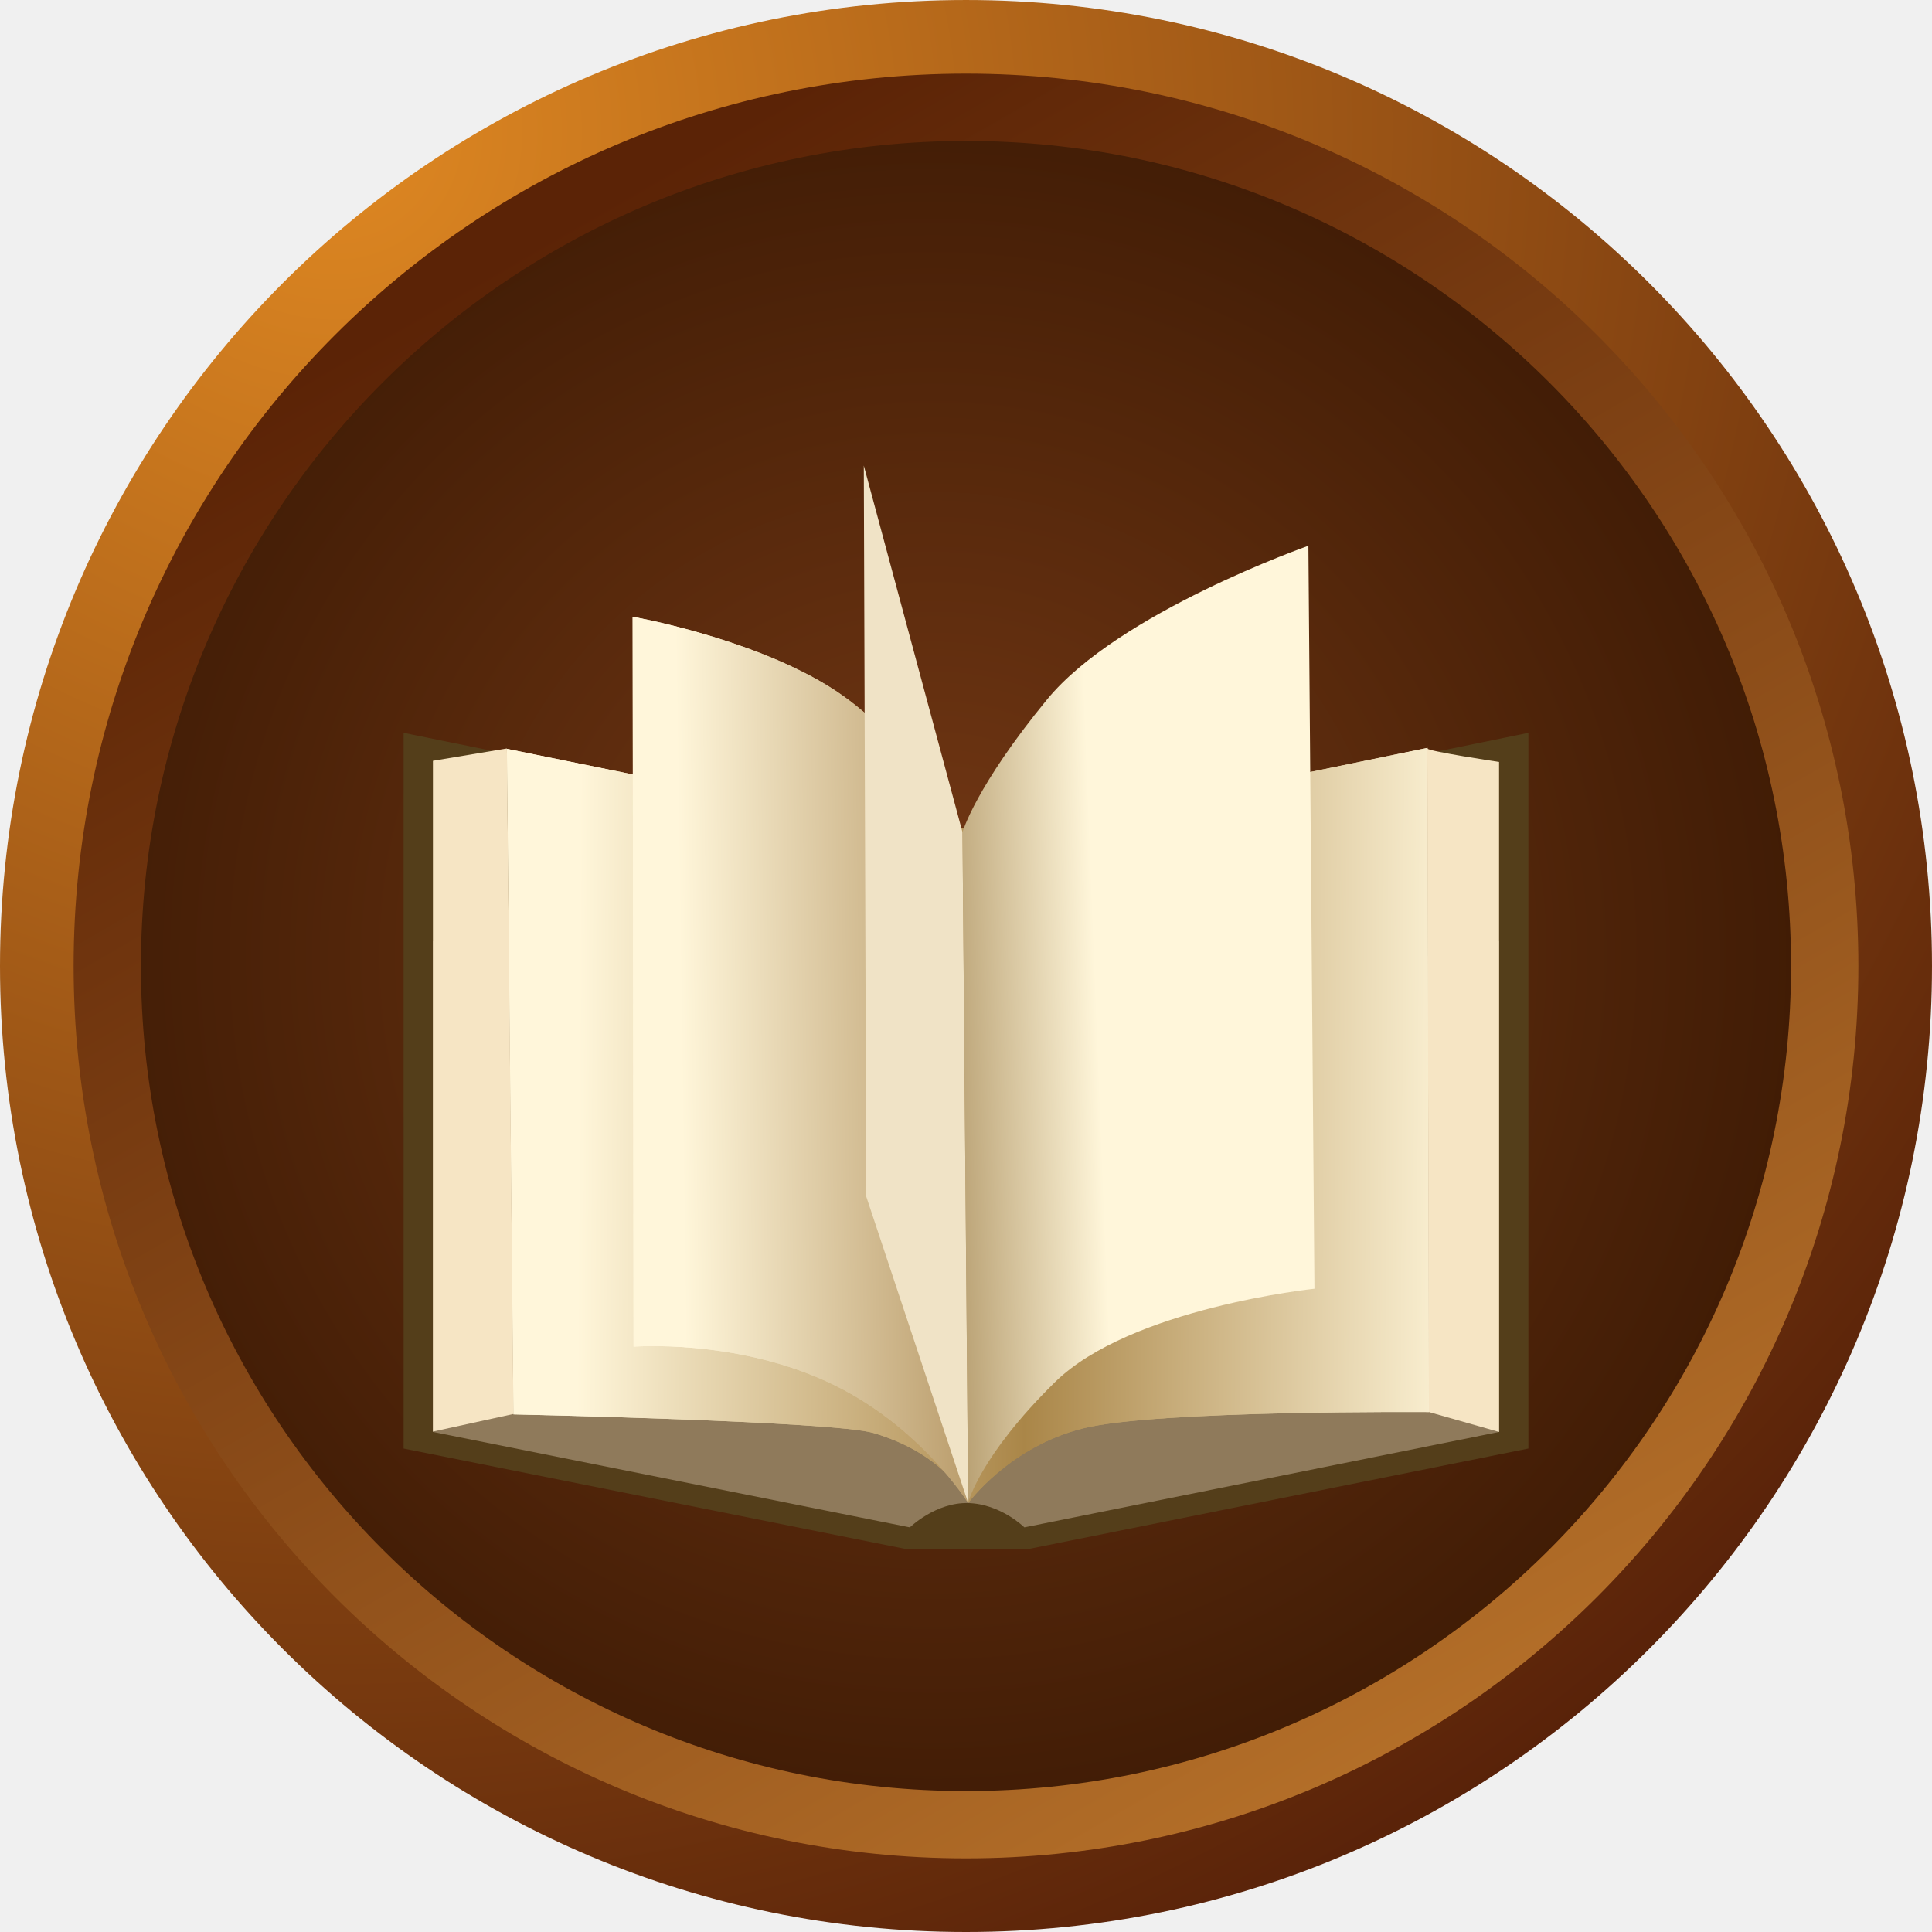
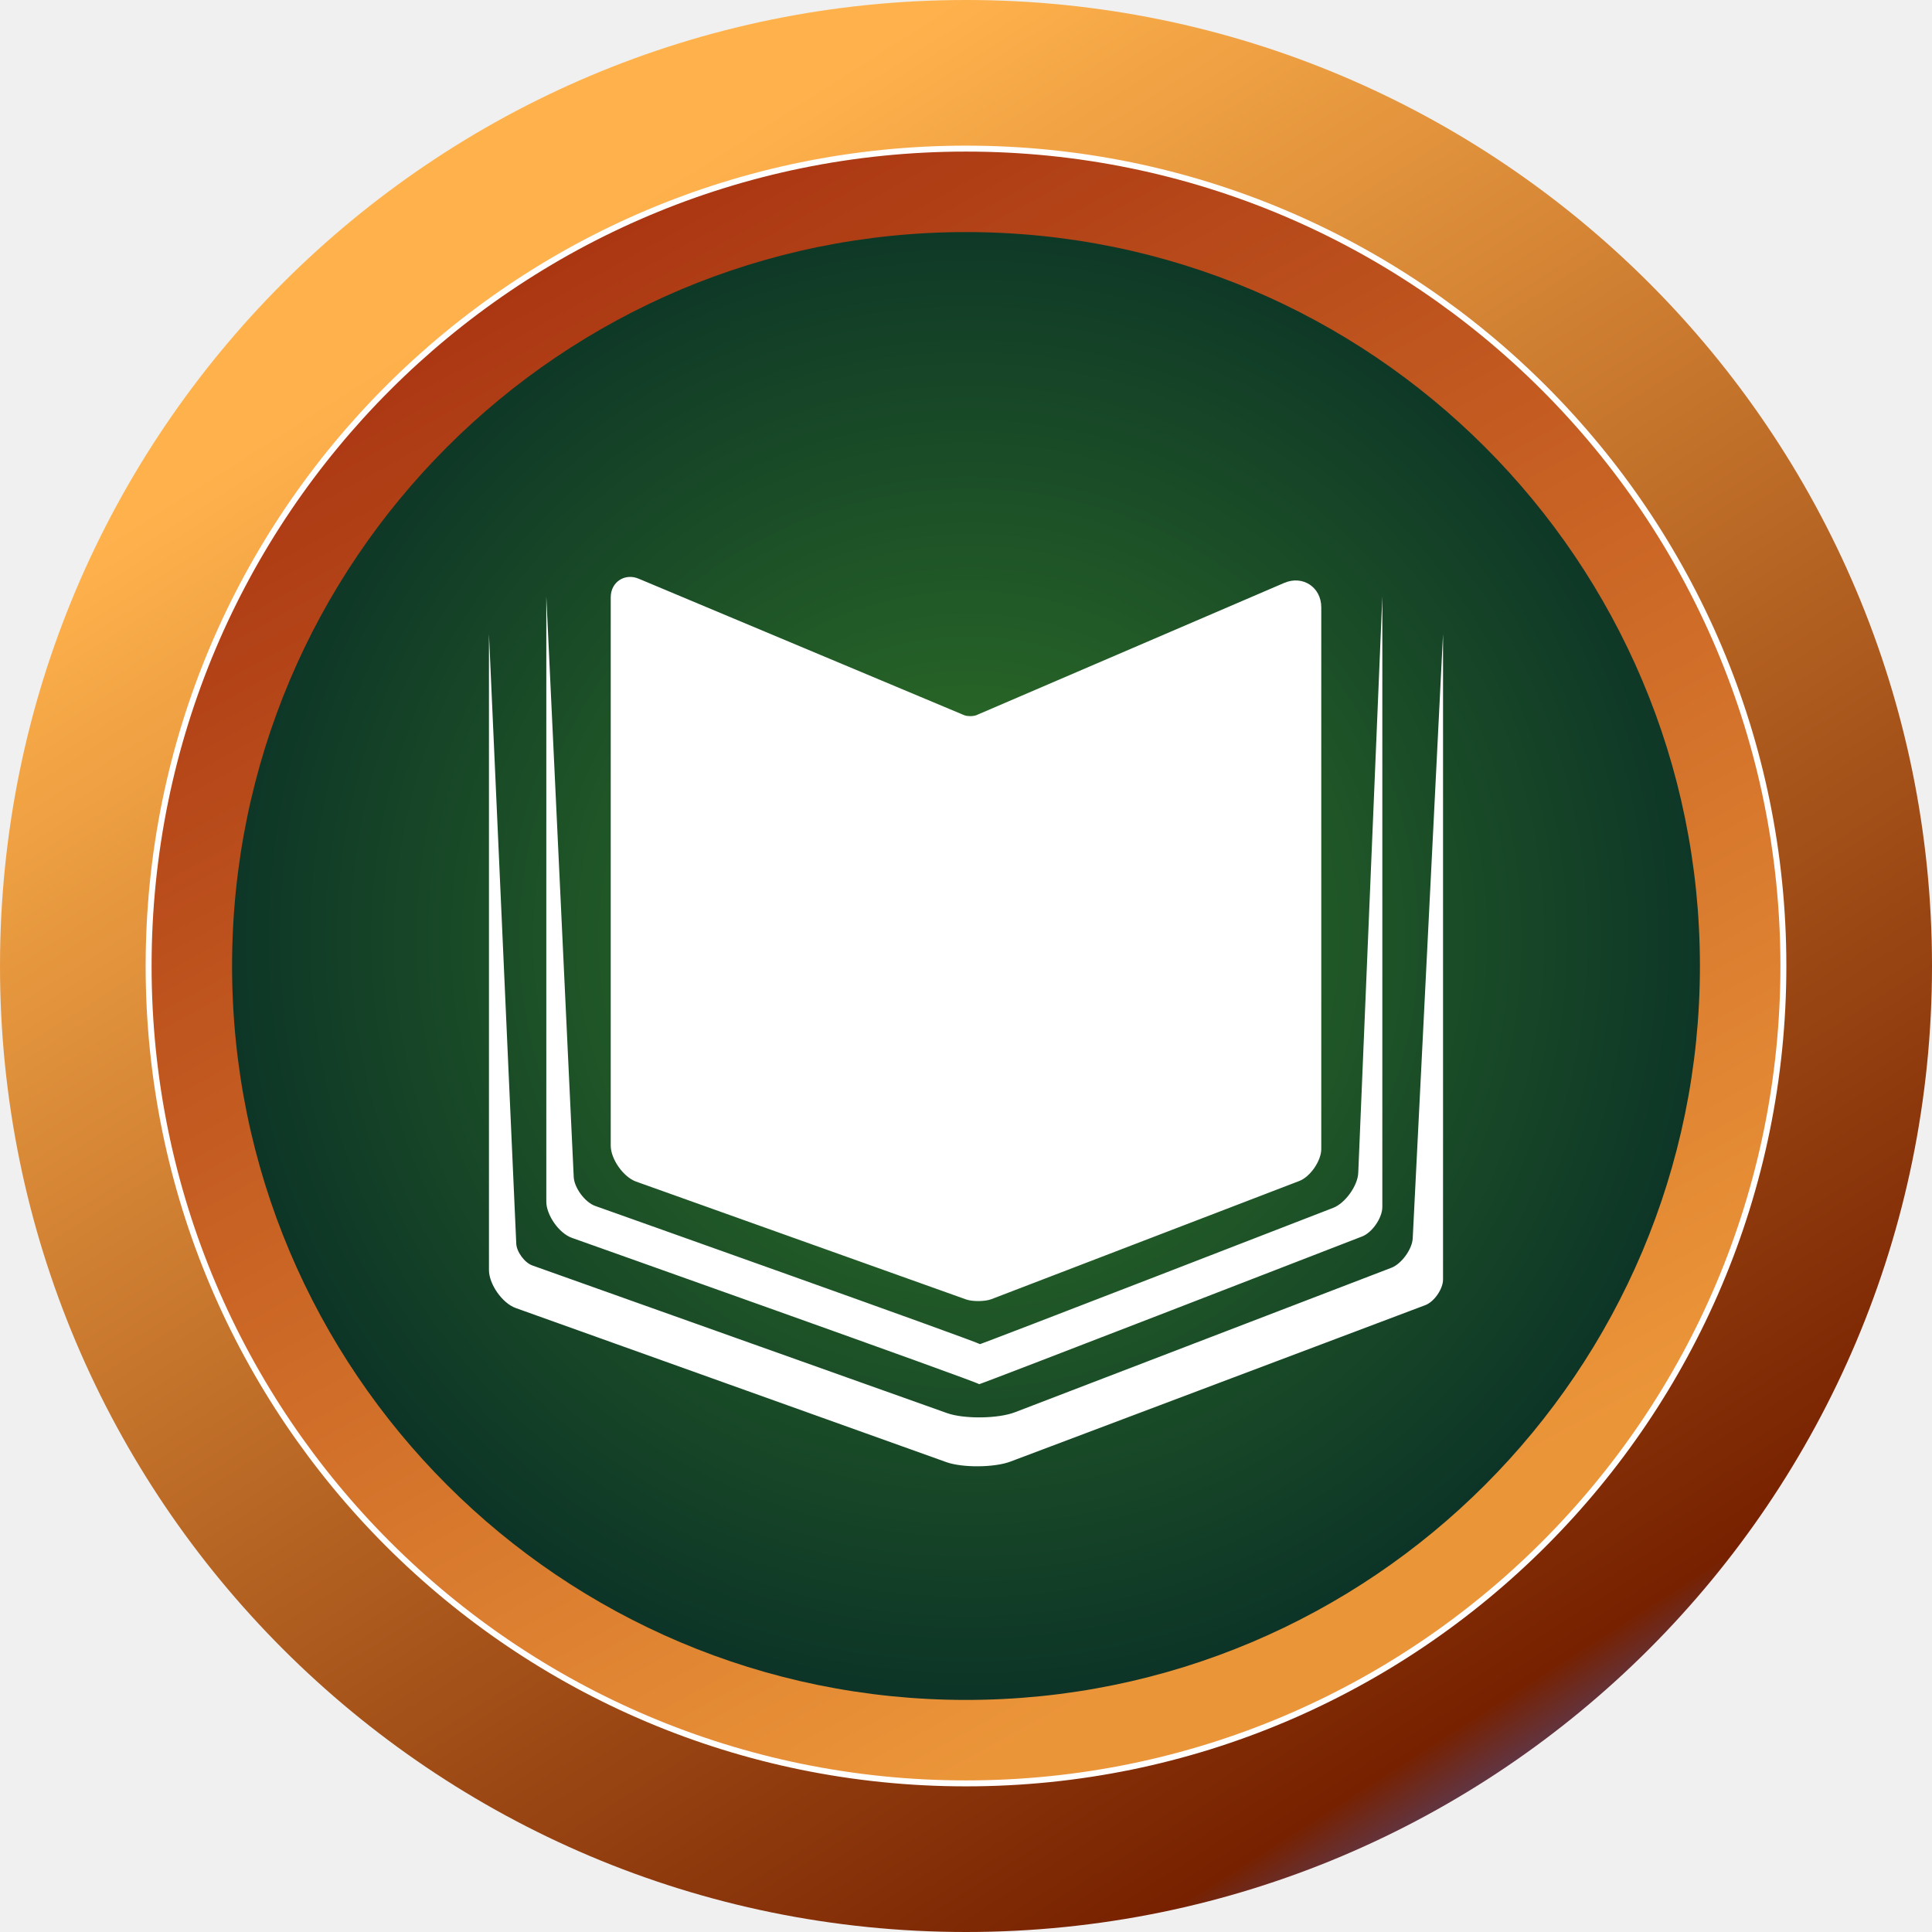
- <svg xmlns="http://www.w3.org/2000/svg" version="1.1" width="266.707" height="266.707" viewBox="907.897,535.856,266.707,266.707">
-   <defs id="element-1370">
-     <clipPath id="clip-1">
-       <path d="M907.897,802.563v-266.707h266.707v266.707z" id="element-1371" fill="none" stroke="none" stroke-width="1" stroke-linecap="butt" stroke-linejoin="miter" stroke-dasharray="" />
-     </clipPath>
-     <radialGradient cx="954.08" cy="554.042" r="292.071" gradientUnits="userSpaceOnUse" id="color-1">
-       <stop offset="0" stop-color="#df8822" id="element-1372" />
-       <stop offset="1" stop-color="#521d08" id="element-1373" />
+ <svg xmlns="http://www.w3.org/2000/svg" version="1.1" width="1300.156" height="1300.156" viewBox="1660.94,107.447,1300.156,1300.156">
+   <defs id="element-387">
+     <linearGradient x1="2006.268" y1="291.642" x2="2720.831" y2="1413.183" gradientUnits="userSpaceOnUse" id="color-1">
+       <stop offset="0" stop-color="#ffb24c" id="element-388" />
+       <stop offset="0.877" stop-color="#772100" id="element-389" />
+       <stop offset="0.971" stop-color="#335fcd" id="element-390" />
+       <stop offset="1" stop-color="#747e9a" id="element-391" />
+     </linearGradient>
+     <linearGradient x1="2512.723" y1="1189.123" x2="2015.919" y2="287.631" gradientUnits="userSpaceOnUse" id="color-2">
+       <stop offset="0" stop-color="#eb9539" id="element-392" />
+       <stop offset="1" stop-color="#aa3612" id="element-393" />
+     </linearGradient>
+     <radialGradient cx="2313.08" cy="738.895" r="682.083" gradientUnits="userSpaceOnUse" id="color-3">
+       <stop offset="0" stop-color="#327726" id="element-394" />
+       <stop offset="1" stop-color="#001e28" id="element-395" />
    </radialGradient>
-     <linearGradient x1="986.919" y1="566.06" x2="1109.739" y2="779.133" gradientUnits="userSpaceOnUse" id="color-2">
-       <stop offset="0" stop-color="#5b2306" id="element-1374" />
-       <stop offset="1" stop-color="#b57029" id="element-1375" />
-     </linearGradient>
-     <radialGradient cx="1036.732" cy="667.798" r="128.056" gradientUnits="userSpaceOnUse" id="color-3">
-       <stop offset="0" stop-color="#753915" id="element-1376" />
-       <stop offset="1" stop-color="#3d1a04" id="element-1377" />
-     </radialGradient>
-     <linearGradient x1="1110.326" y1="709.605" x2="987.623" y2="708.94" gradientUnits="userSpaceOnUse" id="color-4">
-       <stop offset="0" stop-color="#fff6da" id="element-1378" />
-       <stop offset="0.496" stop-color="#aa8648" id="element-1379" />
-       <stop offset="1" stop-color="#fff6da" id="element-1380" />
-     </linearGradient>
-     <linearGradient x1="1110.326" y1="709.605" x2="987.623" y2="708.94" gradientUnits="userSpaceOnUse" id="color-5">
-       <stop offset="0" stop-color="#fff6da" id="element-1381" />
-       <stop offset="0.496" stop-color="#aa8648" id="element-1382" />
-       <stop offset="1" stop-color="#fff6da" id="element-1383" />
-     </linearGradient>
-     <linearGradient x1="1001.982" y1="686.189" x2="1067.177" y2="685.271" gradientUnits="userSpaceOnUse" id="color-6">
-       <stop offset="0" stop-color="#fff6da" id="element-1384" />
-       <stop offset="1" stop-color="#8c6122" id="element-1385" />
-     </linearGradient>
-     <linearGradient x1="1001.982" y1="686.189" x2="1067.177" y2="685.271" gradientUnits="userSpaceOnUse" id="color-7">
-       <stop offset="0" stop-color="#fff6da" id="element-1386" />
-       <stop offset="1" stop-color="#8c6122" id="element-1387" />
-     </linearGradient>
-     <linearGradient x1="1060.29" y1="700.422" x2="1024.938" y2="701.799" gradientUnits="userSpaceOnUse" id="color-8">
-       <stop offset="0" stop-color="#fff6da" id="element-1388" />
-       <stop offset="1" stop-color="#87642a" id="element-1389" />
-     </linearGradient>
  </defs>
-   <g fill="none" fill-rule="nonzero" stroke="none" stroke-width="none" stroke-linecap="none" stroke-linejoin="none" stroke-miterlimit="10" stroke-dasharray="none" stroke-dashoffset="0" font-family="none" font-weight="none" font-size="none" text-anchor="none" id="element-1390">
-     <g id="element-1391">
-       <g clip-path="url(#clip-1)" id="Group 1">
-         <g id="element-1392" stroke="#000000" stroke-width="0" stroke-linecap="round" stroke-linejoin="round" stroke-dasharray="8,9">
-           <g id="element-1393">
-             <g id="element-1394">
-               <path d="M907.897,669.21c0,-73.649 59.704,-133.353 133.353,-133.353c73.649,0 133.353,59.704 133.353,133.353c0,73.649 -59.704,133.353 -133.353,133.353c-73.649,0 -133.353,-59.704 -133.353,-133.353z" id="Path 1" fill="url(#color-1)" />
-               <path d="M918.059,669.21c0,-68.036 55.154,-123.191 123.191,-123.191c68.036,0 123.191,55.154 123.191,123.191c0,68.036 -55.154,123.191 -123.191,123.191c-68.036,0 -123.191,-55.154 -123.191,-123.191z" id="element-1395" fill="url(#color-2)" />
-               <path d="M927.353,669.21c0,-62.904 50.994,-113.897 113.897,-113.897c62.904,0 113.897,50.994 113.897,113.897c0,62.904 -50.994,113.897 -113.897,113.897c-62.904,0 -113.897,-50.994 -113.897,-113.897z" id="element-1396" fill="url(#color-3)" />
-             </g>
-           </g>
-         </g>
-       </g>
-     </g>
-     <path d="M1049.75,749.716h-16.671l-69.465,-13.893v-98.801l68.274,13.893c0,0 17.465,-0.397 17.465,0c0,0.397 69.533,-13.893 69.533,-13.893v98.801z" id="element-1397" fill="#543e1a" stroke="#000000" stroke-width="0" stroke-linecap="round" stroke-linejoin="round" stroke-dasharray="" />
-     <path d="M1049.307,746.703c0,0 -3.274,-3.236 -7.756,-3.353c-4.482,-0.118 -8.047,3.353 -8.047,3.353l-65.843,-13.169v-67.752l64.715,13.169c0,0 16.555,-0.376 16.555,0c0,0.376 65.908,-13.169 65.908,-13.169v67.752z" id="element-1398" fill="#8f7a5b" stroke="#000000" stroke-width="0" stroke-linecap="round" stroke-linejoin="round" stroke-dasharray="" />
-     <g fill="url(#color-4)" stroke="#000000" stroke-width="0" stroke-linecap="round" stroke-linejoin="round" stroke-dasharray="" id="element-1399">
-       <g id="element-1400">
-         <path d="M1105.154,730.785c0,0 -37.422,-0.292 -47.685,2.242c-10.263,2.533 -15.918,10.324 -15.918,10.324c0,0 -2.646,-6.59 -13.064,-9.671c-5.516,-1.631 -49.707,-2.575 -49.707,-2.575l-0.906,-91.873l54.502,11.088c0,0 16.555,-0.376 16.555,0c0,0.376 56.033,-11.222 56.033,-11.222z" id="element-1401" />
-       </g>
-     </g>
-     <g fill="url(#color-5)" stroke="#000000" stroke-width="0" stroke-linecap="round" stroke-linejoin="round" stroke-dasharray="" id="element-1402">
-       <path d="M1105.154,730.785c0,0 -37.422,-0.292 -47.685,2.242c-10.263,2.533 -15.918,10.324 -15.918,10.324c0,0 -2.646,-6.59 -13.064,-9.671c-5.516,-1.631 -49.707,-2.575 -49.707,-2.575l-0.906,-91.873l54.502,11.088c0,0 16.555,-0.376 16.555,0c0,0.376 56.033,-11.222 56.033,-11.222z" id="element-1403" />
-     </g>
-     <path d="M978.78,731.052l-11.119,2.431v-92.6l10.213,-1.704z" id="element-1404" fill="#f6e5c4" stroke="#000000" stroke-width="0" stroke-linecap="round" stroke-linejoin="round" stroke-dasharray="" />
-     <g fill="url(#color-6)" stroke="#000000" stroke-width="0" stroke-linecap="round" stroke-linejoin="round" stroke-dasharray="" id="element-1405">
-       <g id="element-1406">
-         <path d="M1021.864,726.499c-12.88,-5.827 -26.506,-4.737 -26.506,-4.737l-0.124,-100.764c0,0 15.917,2.792 26.957,9.539c11.04,6.747 18.573,20.197 18.573,20.197l0.788,92.616c0,0 -6.808,-11.024 -19.687,-16.851z" id="element-1407" />
-       </g>
-     </g>
-     <g fill="url(#color-7)" stroke="#000000" stroke-width="0" stroke-linecap="round" stroke-linejoin="round" stroke-dasharray="" id="element-1408">
-       <path d="M1021.864,726.499c-12.88,-5.827 -26.506,-4.737 -26.506,-4.737l-0.124,-100.764c0,0 15.917,2.792 26.957,9.539c11.04,6.747 18.573,20.197 18.573,20.197l0.788,92.616c0,0 -6.808,-11.024 -19.687,-16.851z" id="element-1409" />
-     </g>
-     <path d="M1105.154,730.785c0,0 -0.217,-91.981 -0.217,-91.605c0,0.376 9.902,1.863 9.902,1.863v92.491z" id="element-1410" fill="#f6e5c4" stroke="#000000" stroke-width="0" stroke-linecap="round" stroke-linejoin="round" stroke-dasharray="" />
-     <path d="M1027.479,701.036l-0.336,-100.906l13.62,50.604l0.788,92.616z" id="element-1411" fill="#f0e3c6" stroke="#000000" stroke-width="0" stroke-linecap="round" stroke-linejoin="round" stroke-dasharray="" />
-     <g fill="url(#color-8)" stroke="#000000" stroke-width="0" stroke-linecap="round" stroke-linejoin="round" stroke-dasharray="8,9" id="element-1412">
-       <g id="element-1413">
-         <path d="M1089.354,713.765l-0.838,-102.568c0,0 -26.174,9.178 -36.052,21.192c-9.878,12.014 -11.701,18.345 -11.701,18.345l0.788,92.573c0,0 1.53,-6.355 11.958,-16.626c10.428,-10.271 35.845,-12.917 35.845,-12.917z" id="element-1414" />
+   <g fill="none" fill-rule="nonzero" stroke="none" stroke-width="none" stroke-linecap="round" stroke-linejoin="round" stroke-miterlimit="10" stroke-dasharray="" stroke-dashoffset="0" font-family="none" font-weight="none" font-size="none" text-anchor="none" id="element-396">
+     <g id="element-397">
+       <g id="Group 1">
+         <path d="M1660.94,757.524c0,-359.028 291.05,-650.078 650.078,-650.078c359.028,0 650.078,291.05 650.078,650.078c0,359.028 -291.05,650.078 -650.078,650.078c-359.028,0 -650.078,-291.05 -650.078,-650.078z" id="Path 1 1 1" fill="url(#color-1)" stroke="#000000" stroke-width="0" />
+         <path d="M1888.613,737.923c0,-244.113 198.524,-442.005 443.416,-442.005c244.892,0 443.416,197.893 443.416,442.005c0,244.113 -198.524,442.005 -443.416,442.005c-244.892,0 -443.416,-197.893 -443.416,-442.005z" id="element-398" fill="#ffffff" stroke="#000000" stroke-width="0" />
+         <path d="M1760.952,757.524c0,-303.793 246.273,-550.066 550.066,-550.066c303.793,0 550.066,246.273 550.066,550.066c0,303.793 -246.273,550.066 -550.066,550.066c-303.793,0 -550.066,-246.273 -550.066,-550.066zM2311.018,1245.818c269.677,0 488.294,-218.617 488.294,-488.294c0,-269.677 -218.617,-488.294 -488.294,-488.294c-269.677,0 -488.294,218.617 -488.294,488.294c0,269.677 218.617,488.294 488.294,488.294z" id="CompoundPath 1 1 1" fill="url(#color-2)" stroke="#ffffff" stroke-width="4" />
+         <path d="M2328.113,981.735c-4.224,1.622 -12.71,1.722 -16.971,0.2l-222.159,-79.328c-8.523,-3.043 -17.045,-15.136 -17.045,-24.186v-369.051c0,-10.181 9.389,-16.425 18.778,-12.489l217.472,91.18l1.581,0.663c2.086,0.875 6.252,0.856 8.33,-0.037l1.585,-0.681l205.471,-88.281c12.472,-5.359 24.944,2.857 24.944,16.432v364.526c0,7.918 -7.392,18.674 -14.785,21.512zM2340.882,1091.05c-10.728,4.045 -32.25,4.228 -43.044,0.365l-289.84,-103.722c-9.004,-3.222 -18.008,-16.007 -18.008,-25.57v-428.056l18.38,410.387c0.244,5.459 5.637,12.751 10.785,14.584l279.089,99.363c11.476,4.086 34.324,3.806 45.697,-0.559l253.364,-97.248c6.802,-2.611 13.969,-12.499 14.335,-19.776l20.405,-406.751v434.432c0,6.375 -5.965,15 -11.93,17.25zM2045.719,940.442c-8.571,-3.08 -17.142,-15.267 -17.142,-24.374v-407.257l18.456,390.685c0.344,7.278 7.545,17.02 14.401,19.483c0,0 259.705,92.205 258.893,93.017c-0.812,0.812 237.789,-91.717 237.789,-91.717c8.073,-3.114 16.506,-14.872 16.867,-23.517l16.209,-387.951v410.9c0,7.286 -6.798,17.194 -13.596,19.816c0,0 -258.604,100.279 -257.736,99.411c0.868,-0.868 -274.142,-98.496 -274.142,-98.496zM2311.018,1251.428c272.776,0 493.904,-221.128 493.904,-493.904c0,-272.776 -221.128,-493.904 -493.904,-493.904c-272.776,0 -493.904,221.128 -493.904,493.904c0,272.776 221.128,493.904 493.904,493.904z" id="element-399" fill="url(#color-3)" stroke="#000000" stroke-width="0" />
      </g>
    </g>
  </g>
</svg>
